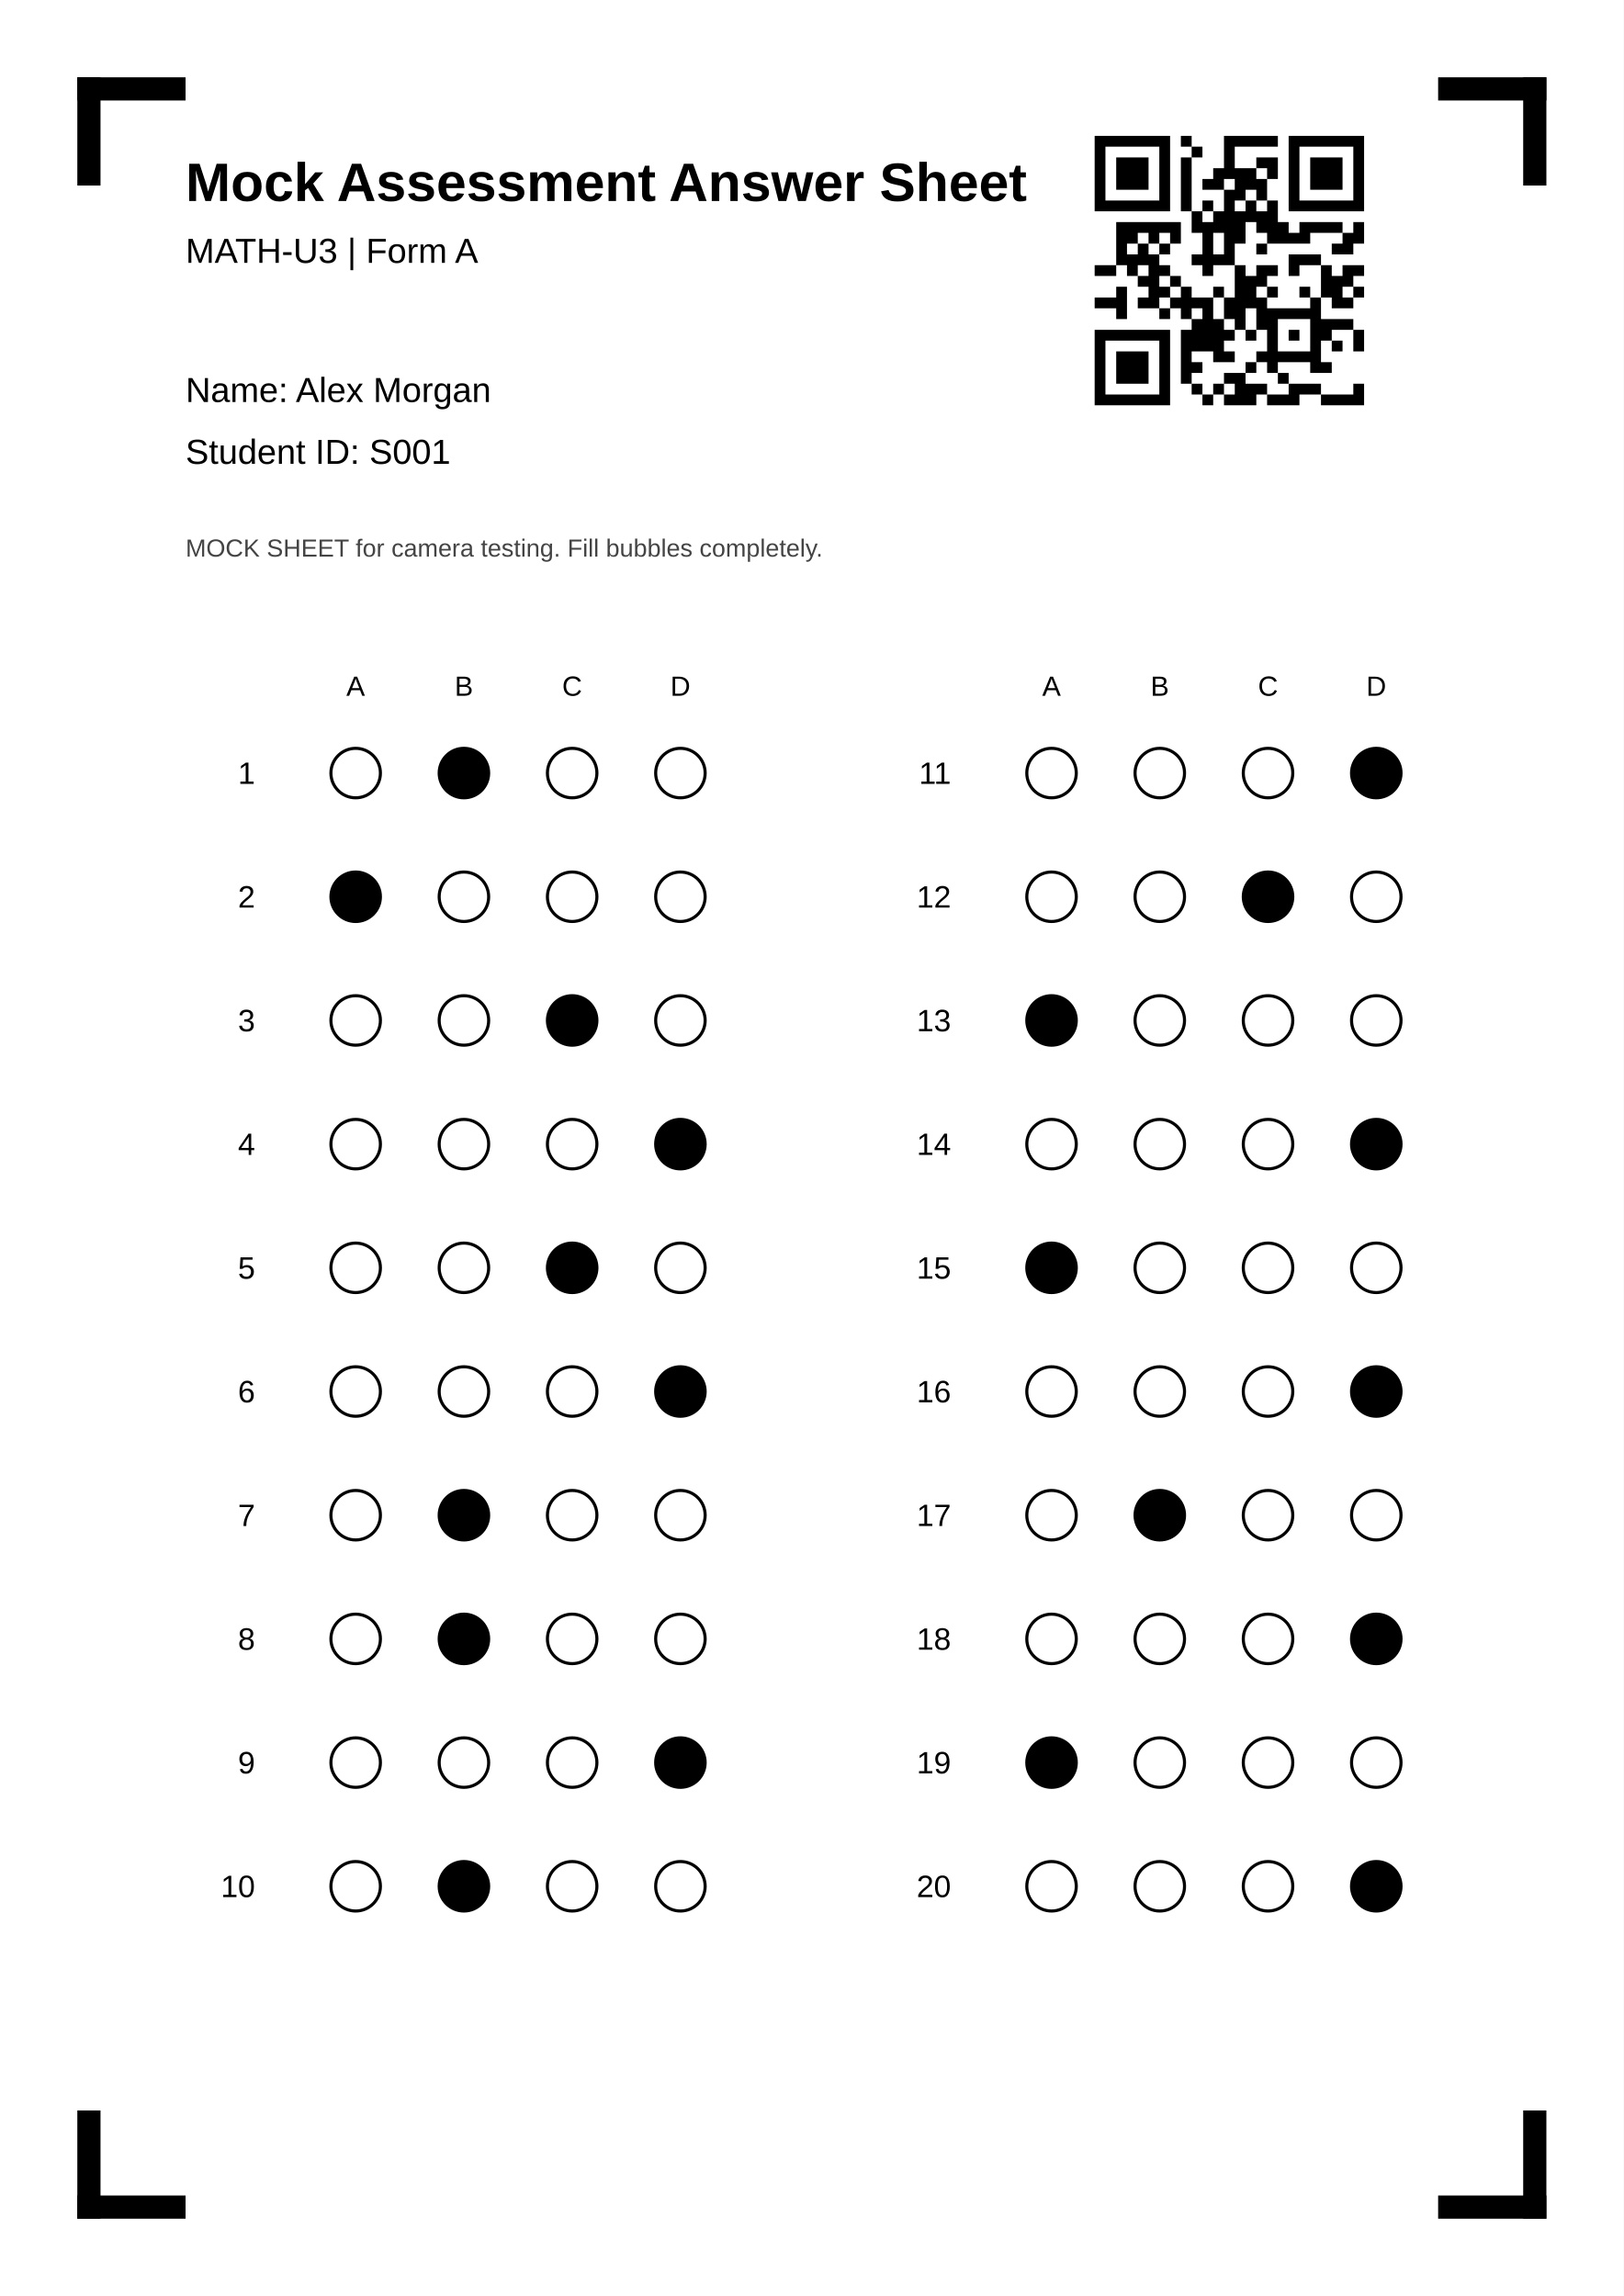
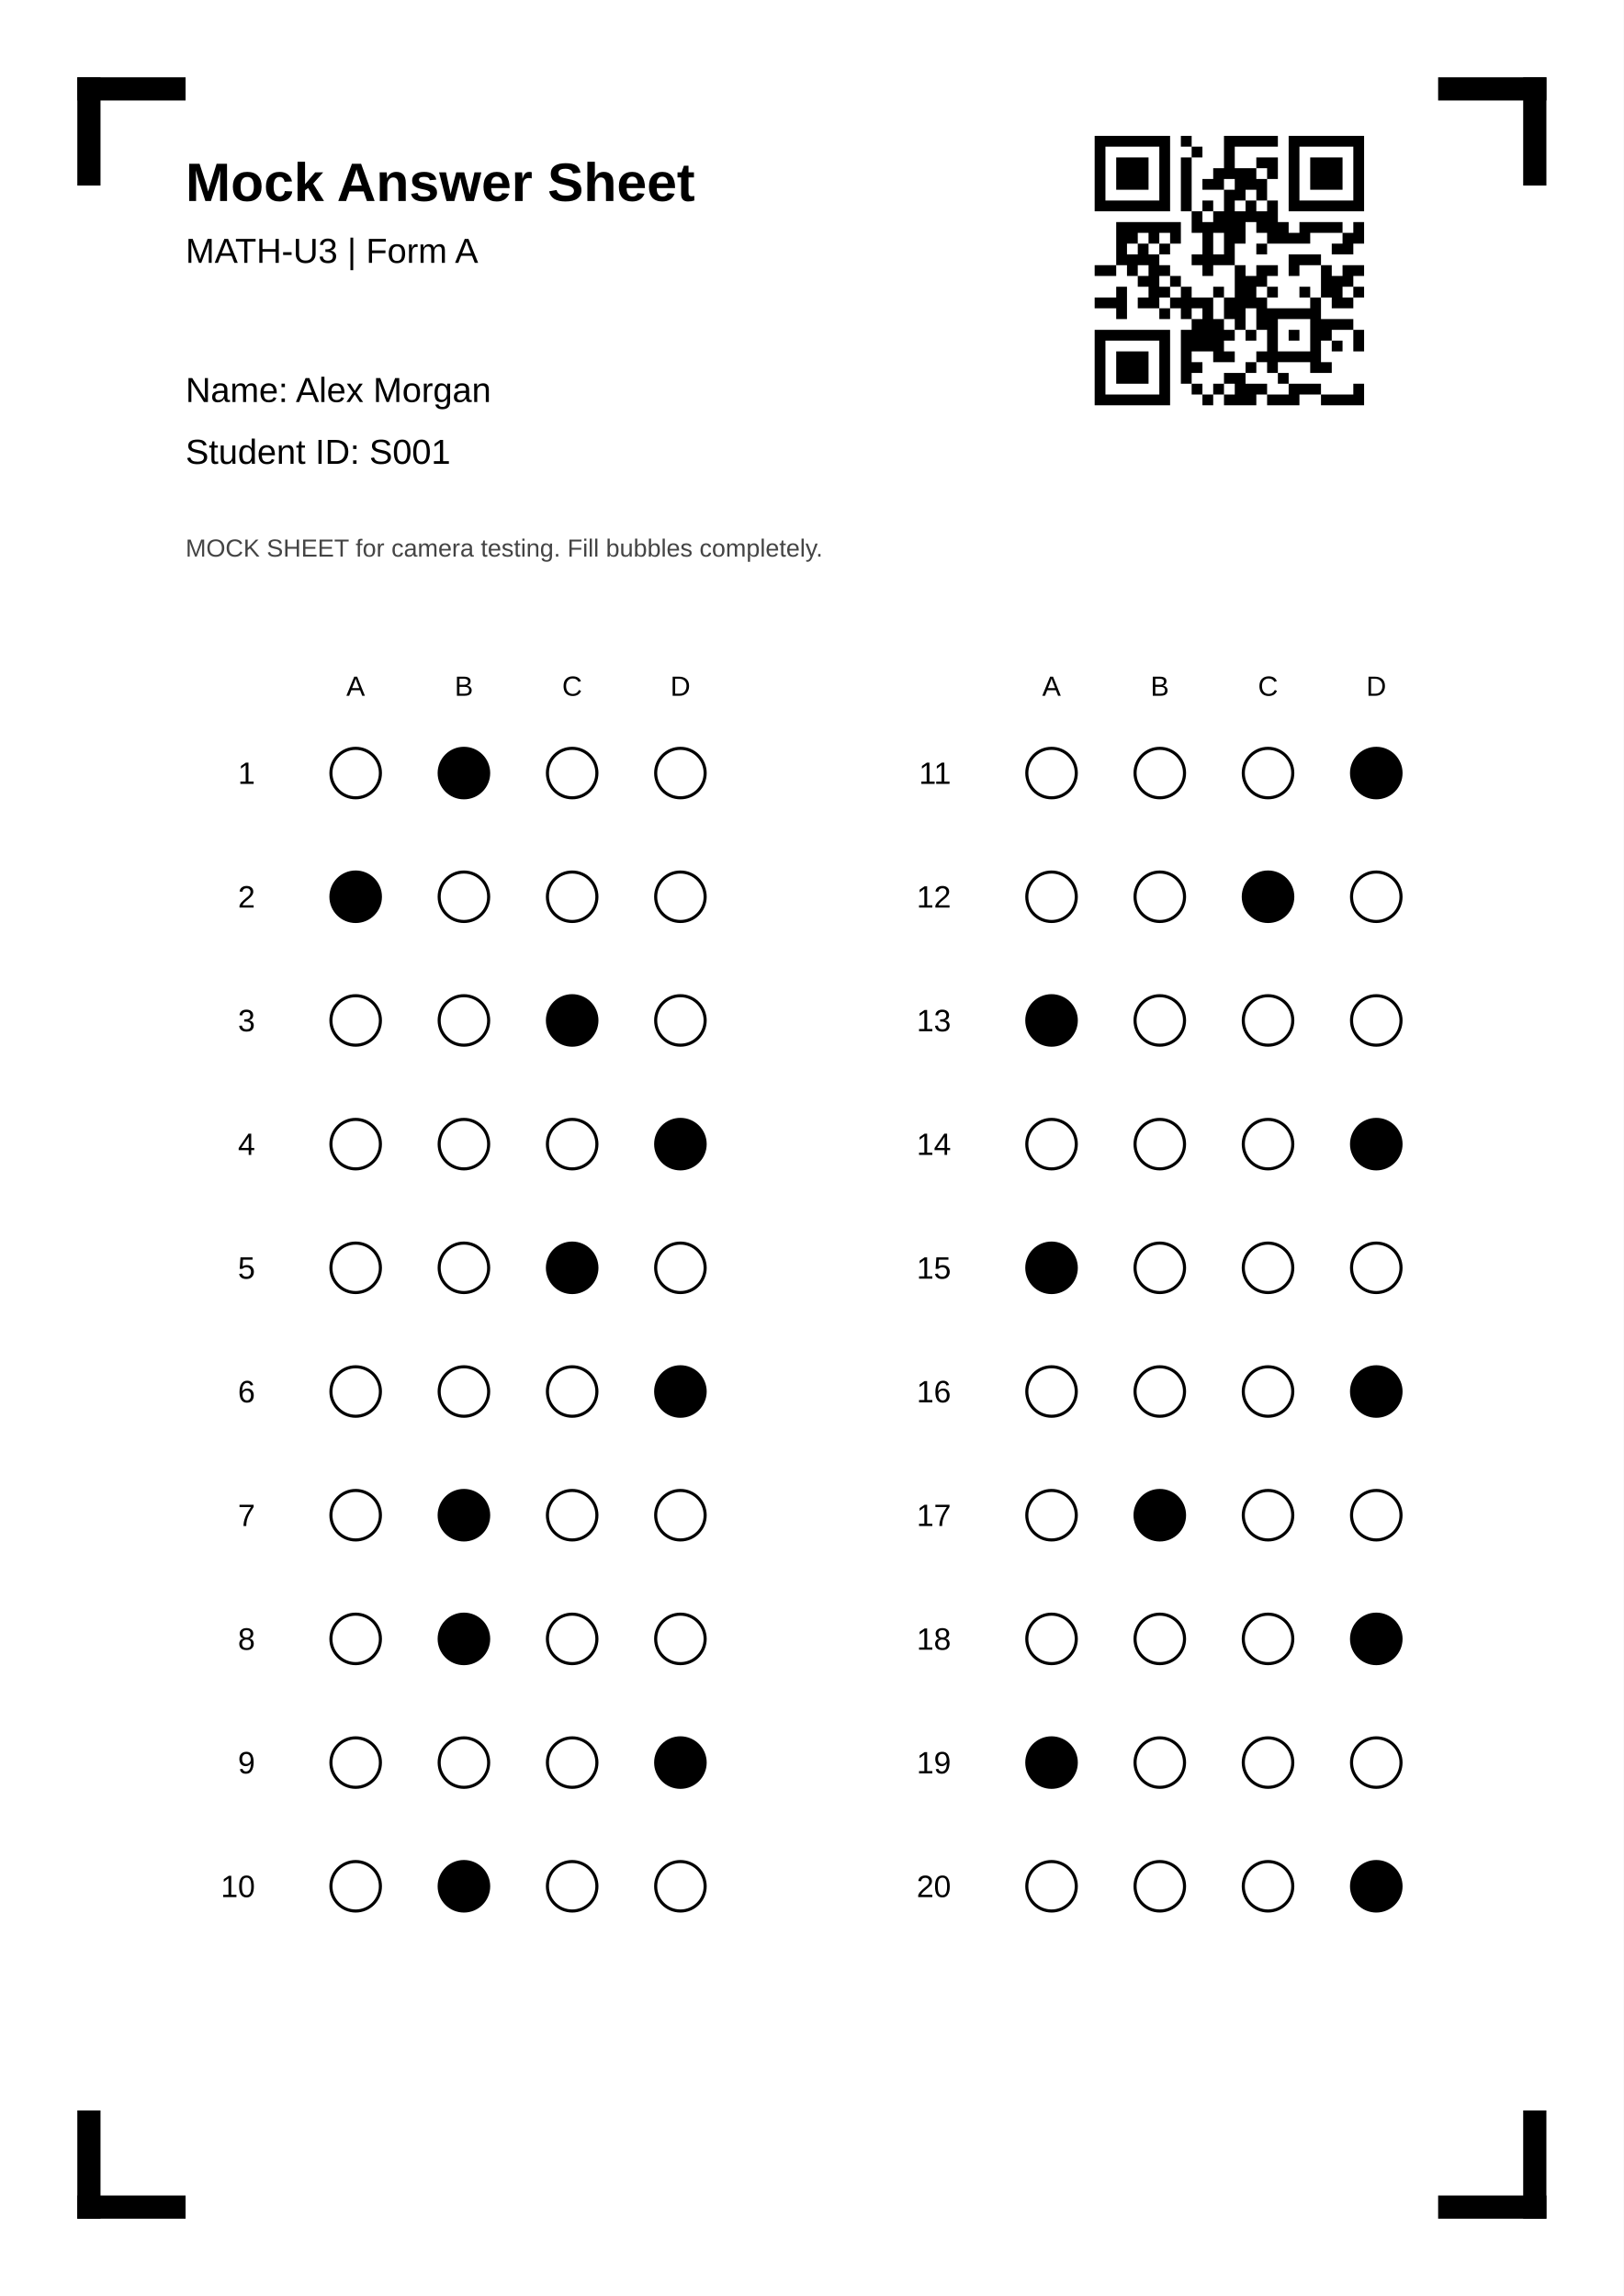
<svg xmlns="http://www.w3.org/2000/svg" width="210mm" height="297mm" viewBox="0 0 210 297" font-family="Arial, Helvetica, sans-serif">
  <rect width="210" height="297" fill="#fff" />
  <rect x="10" y="10" width="14" height="3" fill="#000" />
  <rect x="10" y="10" width="3" height="14" fill="#000" />
  <rect x="186" y="10" width="14" height="3" fill="#000" />
  <rect x="197" y="10" width="3" height="14" fill="#000" />
  <rect x="10" y="284" width="14" height="3" fill="#000" />
  <rect x="10" y="273" width="3" height="14" fill="#000" />
  <rect x="186" y="284" width="14" height="3" fill="#000" />
  <rect x="197" y="273" width="3" height="14" fill="#000" />
  <path fill="#000" d="M141.576 17.576h1.394v1.394h-1.394zM142.970 17.576h1.394v1.394h-1.394zM144.364 17.576h1.394v1.394h-1.394zM145.758 17.576h1.394v1.394h-1.394zM147.152 17.576h1.394v1.394h-1.394zM148.545 17.576h1.394v1.394h-1.394zM149.939 17.576h1.394v1.394h-1.394zM152.727 17.576h1.394v1.394h-1.394zM158.303 17.576h1.394v1.394h-1.394zM159.697 17.576h1.394v1.394h-1.394zM161.091 17.576h1.394v1.394h-1.394zM162.485 17.576h1.394v1.394h-1.394zM163.879 17.576h1.394v1.394h-1.394zM166.667 17.576h1.394v1.394h-1.394zM168.061 17.576h1.394v1.394h-1.394zM169.455 17.576h1.394v1.394h-1.394zM170.848 17.576h1.394v1.394h-1.394zM172.242 17.576h1.394v1.394h-1.394zM173.636 17.576h1.394v1.394h-1.394zM175.030 17.576h1.394v1.394h-1.394zM141.576 18.970h1.394v1.394h-1.394zM149.939 18.970h1.394v1.394h-1.394zM154.121 18.970h1.394v1.394h-1.394zM158.303 18.970h1.394v1.394h-1.394zM166.667 18.970h1.394v1.394h-1.394zM175.030 18.970h1.394v1.394h-1.394zM141.576 20.364h1.394v1.394h-1.394zM144.364 20.364h1.394v1.394h-1.394zM145.758 20.364h1.394v1.394h-1.394zM147.152 20.364h1.394v1.394h-1.394zM149.939 20.364h1.394v1.394h-1.394zM152.727 20.364h1.394v1.394h-1.394zM158.303 20.364h1.394v1.394h-1.394zM162.485 20.364h1.394v1.394h-1.394zM163.879 20.364h1.394v1.394h-1.394zM166.667 20.364h1.394v1.394h-1.394zM169.455 20.364h1.394v1.394h-1.394zM170.848 20.364h1.394v1.394h-1.394zM172.242 20.364h1.394v1.394h-1.394zM175.030 20.364h1.394v1.394h-1.394zM141.576 21.758h1.394v1.394h-1.394zM144.364 21.758h1.394v1.394h-1.394zM145.758 21.758h1.394v1.394h-1.394zM147.152 21.758h1.394v1.394h-1.394zM149.939 21.758h1.394v1.394h-1.394zM152.727 21.758h1.394v1.394h-1.394zM156.909 21.758h1.394v1.394h-1.394zM158.303 21.758h1.394v1.394h-1.394zM159.697 21.758h1.394v1.394h-1.394zM161.091 21.758h1.394v1.394h-1.394zM163.879 21.758h1.394v1.394h-1.394zM166.667 21.758h1.394v1.394h-1.394zM169.455 21.758h1.394v1.394h-1.394zM170.848 21.758h1.394v1.394h-1.394zM172.242 21.758h1.394v1.394h-1.394zM175.030 21.758h1.394v1.394h-1.394zM141.576 23.152h1.394v1.394h-1.394zM144.364 23.152h1.394v1.394h-1.394zM145.758 23.152h1.394v1.394h-1.394zM147.152 23.152h1.394v1.394h-1.394zM149.939 23.152h1.394v1.394h-1.394zM152.727 23.152h1.394v1.394h-1.394zM155.515 23.152h1.394v1.394h-1.394zM156.909 23.152h1.394v1.394h-1.394zM159.697 23.152h1.394v1.394h-1.394zM161.091 23.152h1.394v1.394h-1.394zM162.485 23.152h1.394v1.394h-1.394zM166.667 23.152h1.394v1.394h-1.394zM169.455 23.152h1.394v1.394h-1.394zM170.848 23.152h1.394v1.394h-1.394zM172.242 23.152h1.394v1.394h-1.394zM175.030 23.152h1.394v1.394h-1.394zM141.576 24.545h1.394v1.394h-1.394zM149.939 24.545h1.394v1.394h-1.394zM152.727 24.545h1.394v1.394h-1.394zM158.303 24.545h1.394v1.394h-1.394zM159.697 24.545h1.394v1.394h-1.394zM162.485 24.545h1.394v1.394h-1.394zM166.667 24.545h1.394v1.394h-1.394zM175.030 24.545h1.394v1.394h-1.394zM141.576 25.939h1.394v1.394h-1.394zM142.970 25.939h1.394v1.394h-1.394zM144.364 25.939h1.394v1.394h-1.394zM145.758 25.939h1.394v1.394h-1.394zM147.152 25.939h1.394v1.394h-1.394zM148.545 25.939h1.394v1.394h-1.394zM149.939 25.939h1.394v1.394h-1.394zM152.727 25.939h1.394v1.394h-1.394zM155.515 25.939h1.394v1.394h-1.394zM158.303 25.939h1.394v1.394h-1.394zM161.091 25.939h1.394v1.394h-1.394zM163.879 25.939h1.394v1.394h-1.394zM166.667 25.939h1.394v1.394h-1.394zM168.061 25.939h1.394v1.394h-1.394zM169.455 25.939h1.394v1.394h-1.394zM170.848 25.939h1.394v1.394h-1.394zM172.242 25.939h1.394v1.394h-1.394zM173.636 25.939h1.394v1.394h-1.394zM175.030 25.939h1.394v1.394h-1.394zM154.121 27.333h1.394v1.394h-1.394zM156.909 27.333h1.394v1.394h-1.394zM158.303 27.333h1.394v1.394h-1.394zM159.697 27.333h1.394v1.394h-1.394zM161.091 27.333h1.394v1.394h-1.394zM162.485 27.333h1.394v1.394h-1.394zM163.879 27.333h1.394v1.394h-1.394zM144.364 28.727h1.394v1.394h-1.394zM145.758 28.727h1.394v1.394h-1.394zM147.152 28.727h1.394v1.394h-1.394zM148.545 28.727h1.394v1.394h-1.394zM149.939 28.727h1.394v1.394h-1.394zM151.333 28.727h1.394v1.394h-1.394zM154.121 28.727h1.394v1.394h-1.394zM155.515 28.727h1.394v1.394h-1.394zM156.909 28.727h1.394v1.394h-1.394zM158.303 28.727h1.394v1.394h-1.394zM159.697 28.727h1.394v1.394h-1.394zM162.485 28.727h1.394v1.394h-1.394zM163.879 28.727h1.394v1.394h-1.394zM165.273 28.727h1.394v1.394h-1.394zM168.061 28.727h1.394v1.394h-1.394zM169.455 28.727h1.394v1.394h-1.394zM170.848 28.727h1.394v1.394h-1.394zM172.242 28.727h1.394v1.394h-1.394zM175.030 28.727h1.394v1.394h-1.394zM144.364 30.121h1.394v1.394h-1.394zM145.758 30.121h1.394v1.394h-1.394zM148.545 30.121h1.394v1.394h-1.394zM151.333 30.121h1.394v1.394h-1.394zM155.515 30.121h1.394v1.394h-1.394zM158.303 30.121h1.394v1.394h-1.394zM159.697 30.121h1.394v1.394h-1.394zM163.879 30.121h1.394v1.394h-1.394zM165.273 30.121h1.394v1.394h-1.394zM166.667 30.121h1.394v1.394h-1.394zM168.061 30.121h1.394v1.394h-1.394zM173.636 30.121h1.394v1.394h-1.394zM175.030 30.121h1.394v1.394h-1.394zM144.364 31.515h1.394v1.394h-1.394zM147.152 31.515h1.394v1.394h-1.394zM149.939 31.515h1.394v1.394h-1.394zM155.515 31.515h1.394v1.394h-1.394zM158.303 31.515h1.394v1.394h-1.394zM162.485 31.515h1.394v1.394h-1.394zM172.242 31.515h1.394v1.394h-1.394zM173.636 31.515h1.394v1.394h-1.394zM144.364 32.909h1.394v1.394h-1.394zM145.758 32.909h1.394v1.394h-1.394zM147.152 32.909h1.394v1.394h-1.394zM148.545 32.909h1.394v1.394h-1.394zM154.121 32.909h1.394v1.394h-1.394zM155.515 32.909h1.394v1.394h-1.394zM156.909 32.909h1.394v1.394h-1.394zM158.303 32.909h1.394v1.394h-1.394zM166.667 32.909h1.394v1.394h-1.394zM168.061 32.909h1.394v1.394h-1.394zM169.455 32.909h1.394v1.394h-1.394zM141.576 34.303h1.394v1.394h-1.394zM142.970 34.303h1.394v1.394h-1.394zM145.758 34.303h1.394v1.394h-1.394zM148.545 34.303h1.394v1.394h-1.394zM149.939 34.303h1.394v1.394h-1.394zM155.515 34.303h1.394v1.394h-1.394zM159.697 34.303h1.394v1.394h-1.394zM162.485 34.303h1.394v1.394h-1.394zM163.879 34.303h1.394v1.394h-1.394zM166.667 34.303h1.394v1.394h-1.394zM170.848 34.303h1.394v1.394h-1.394zM173.636 34.303h1.394v1.394h-1.394zM175.030 34.303h1.394v1.394h-1.394zM147.152 35.697h1.394v1.394h-1.394zM148.545 35.697h1.394v1.394h-1.394zM151.333 35.697h1.394v1.394h-1.394zM159.697 35.697h1.394v1.394h-1.394zM161.091 35.697h1.394v1.394h-1.394zM162.485 35.697h1.394v1.394h-1.394zM170.848 35.697h1.394v1.394h-1.394zM172.242 35.697h1.394v1.394h-1.394zM173.636 35.697h1.394v1.394h-1.394zM144.364 37.091h1.394v1.394h-1.394zM148.545 37.091h1.394v1.394h-1.394zM149.939 37.091h1.394v1.394h-1.394zM152.727 37.091h1.394v1.394h-1.394zM156.909 37.091h1.394v1.394h-1.394zM159.697 37.091h1.394v1.394h-1.394zM161.091 37.091h1.394v1.394h-1.394zM163.879 37.091h1.394v1.394h-1.394zM168.061 37.091h1.394v1.394h-1.394zM170.848 37.091h1.394v1.394h-1.394zM172.242 37.091h1.394v1.394h-1.394zM175.030 37.091h1.394v1.394h-1.394zM141.576 38.485h1.394v1.394h-1.394zM142.970 38.485h1.394v1.394h-1.394zM144.364 38.485h1.394v1.394h-1.394zM147.152 38.485h1.394v1.394h-1.394zM148.545 38.485h1.394v1.394h-1.394zM151.333 38.485h1.394v1.394h-1.394zM152.727 38.485h1.394v1.394h-1.394zM154.121 38.485h1.394v1.394h-1.394zM155.515 38.485h1.394v1.394h-1.394zM158.303 38.485h1.394v1.394h-1.394zM159.697 38.485h1.394v1.394h-1.394zM161.091 38.485h1.394v1.394h-1.394zM162.485 38.485h1.394v1.394h-1.394zM169.455 38.485h1.394v1.394h-1.394zM172.242 38.485h1.394v1.394h-1.394zM173.636 38.485h1.394v1.394h-1.394zM144.364 39.879h1.394v1.394h-1.394zM149.939 39.879h1.394v1.394h-1.394zM152.727 39.879h1.394v1.394h-1.394zM155.515 39.879h1.394v1.394h-1.394zM158.303 39.879h1.394v1.394h-1.394zM159.697 39.879h1.394v1.394h-1.394zM162.485 39.879h1.394v1.394h-1.394zM163.879 39.879h1.394v1.394h-1.394zM165.273 39.879h1.394v1.394h-1.394zM166.667 39.879h1.394v1.394h-1.394zM168.061 39.879h1.394v1.394h-1.394zM169.455 39.879h1.394v1.394h-1.394zM154.121 41.273h1.394v1.394h-1.394zM155.515 41.273h1.394v1.394h-1.394zM156.909 41.273h1.394v1.394h-1.394zM159.697 41.273h1.394v1.394h-1.394zM162.485 41.273h1.394v1.394h-1.394zM163.879 41.273h1.394v1.394h-1.394zM169.455 41.273h1.394v1.394h-1.394zM170.848 41.273h1.394v1.394h-1.394zM172.242 41.273h1.394v1.394h-1.394zM173.636 41.273h1.394v1.394h-1.394zM141.576 42.667h1.394v1.394h-1.394zM142.970 42.667h1.394v1.394h-1.394zM144.364 42.667h1.394v1.394h-1.394zM145.758 42.667h1.394v1.394h-1.394zM147.152 42.667h1.394v1.394h-1.394zM148.545 42.667h1.394v1.394h-1.394zM149.939 42.667h1.394v1.394h-1.394zM152.727 42.667h1.394v1.394h-1.394zM154.121 42.667h1.394v1.394h-1.394zM155.515 42.667h1.394v1.394h-1.394zM156.909 42.667h1.394v1.394h-1.394zM158.303 42.667h1.394v1.394h-1.394zM161.091 42.667h1.394v1.394h-1.394zM163.879 42.667h1.394v1.394h-1.394zM166.667 42.667h1.394v1.394h-1.394zM169.455 42.667h1.394v1.394h-1.394zM170.848 42.667h1.394v1.394h-1.394zM175.030 42.667h1.394v1.394h-1.394zM141.576 44.061h1.394v1.394h-1.394zM149.939 44.061h1.394v1.394h-1.394zM152.727 44.061h1.394v1.394h-1.394zM154.121 44.061h1.394v1.394h-1.394zM155.515 44.061h1.394v1.394h-1.394zM156.909 44.061h1.394v1.394h-1.394zM163.879 44.061h1.394v1.394h-1.394zM169.455 44.061h1.394v1.394h-1.394zM172.242 44.061h1.394v1.394h-1.394zM175.030 44.061h1.394v1.394h-1.394zM141.576 45.455h1.394v1.394h-1.394zM144.364 45.455h1.394v1.394h-1.394zM145.758 45.455h1.394v1.394h-1.394zM147.152 45.455h1.394v1.394h-1.394zM149.939 45.455h1.394v1.394h-1.394zM152.727 45.455h1.394v1.394h-1.394zM156.909 45.455h1.394v1.394h-1.394zM158.303 45.455h1.394v1.394h-1.394zM162.485 45.455h1.394v1.394h-1.394zM163.879 45.455h1.394v1.394h-1.394zM165.273 45.455h1.394v1.394h-1.394zM166.667 45.455h1.394v1.394h-1.394zM168.061 45.455h1.394v1.394h-1.394zM169.455 45.455h1.394v1.394h-1.394zM141.576 46.848h1.394v1.394h-1.394zM144.364 46.848h1.394v1.394h-1.394zM145.758 46.848h1.394v1.394h-1.394zM147.152 46.848h1.394v1.394h-1.394zM149.939 46.848h1.394v1.394h-1.394zM152.727 46.848h1.394v1.394h-1.394zM154.121 46.848h1.394v1.394h-1.394zM161.091 46.848h1.394v1.394h-1.394zM163.879 46.848h1.394v1.394h-1.394zM169.455 46.848h1.394v1.394h-1.394zM170.848 46.848h1.394v1.394h-1.394zM141.576 48.242h1.394v1.394h-1.394zM144.364 48.242h1.394v1.394h-1.394zM145.758 48.242h1.394v1.394h-1.394zM147.152 48.242h1.394v1.394h-1.394zM149.939 48.242h1.394v1.394h-1.394zM152.727 48.242h1.394v1.394h-1.394zM158.303 48.242h1.394v1.394h-1.394zM159.697 48.242h1.394v1.394h-1.394zM165.273 48.242h1.394v1.394h-1.394zM141.576 49.636h1.394v1.394h-1.394zM149.939 49.636h1.394v1.394h-1.394zM154.121 49.636h1.394v1.394h-1.394zM156.909 49.636h1.394v1.394h-1.394zM159.697 49.636h1.394v1.394h-1.394zM161.091 49.636h1.394v1.394h-1.394zM162.485 49.636h1.394v1.394h-1.394zM166.667 49.636h1.394v1.394h-1.394zM168.061 49.636h1.394v1.394h-1.394zM169.455 49.636h1.394v1.394h-1.394zM175.030 49.636h1.394v1.394h-1.394zM141.576 51.030h1.394v1.394h-1.394zM142.970 51.030h1.394v1.394h-1.394zM144.364 51.030h1.394v1.394h-1.394zM145.758 51.030h1.394v1.394h-1.394zM147.152 51.030h1.394v1.394h-1.394zM148.545 51.030h1.394v1.394h-1.394zM149.939 51.030h1.394v1.394h-1.394zM155.515 51.030h1.394v1.394h-1.394zM158.303 51.030h1.394v1.394h-1.394zM159.697 51.030h1.394v1.394h-1.394zM161.091 51.030h1.394v1.394h-1.394zM163.879 51.030h1.394v1.394h-1.394zM165.273 51.030h1.394v1.394h-1.394zM166.667 51.030h1.394v1.394h-1.394zM170.848 51.030h1.394v1.394h-1.394zM172.242 51.030h1.394v1.394h-1.394zM173.636 51.030h1.394v1.394h-1.394zM175.030 51.030h1.394v1.394h-1.394z" />
-   <text x="24" y="26" font-size="7" font-weight="bold">Mock Assessment Answer Sheet</text>
+   <text x="24" y="26" font-size="7" font-weight="bold">Mock Answer Sheet</text>
  <text x="24" y="34" font-size="4.5">MATH-U3  |  Form A</text>
  <text x="24" y="52" font-size="4.5">Name: Alex Morgan</text>
  <text x="24" y="60" font-size="4.5">Student ID: S001</text>
  <text x="24" y="72" font-size="3.2" fill="#444">MOCK SHEET for camera testing. Fill bubbles completely.</text>
  <text x="46" y="90" font-size="3.6" text-anchor="middle">A</text>
  <text x="60" y="90" font-size="3.6" text-anchor="middle">B</text>
  <text x="74" y="90" font-size="3.6" text-anchor="middle">C</text>
  <text x="88" y="90" font-size="3.6" text-anchor="middle">D</text>
  <text x="136" y="90" font-size="3.6" text-anchor="middle">A</text>
  <text x="150" y="90" font-size="3.6" text-anchor="middle">B</text>
  <text x="164" y="90" font-size="3.6" text-anchor="middle">C</text>
  <text x="178" y="90" font-size="3.6" text-anchor="middle">D</text>
  <circle cx="46" cy="100" r="3.2" fill="none" stroke="#000" stroke-width="0.4" />
  <text x="33" y="101.4" font-size="4" text-anchor="end">1</text>
  <circle cx="60" cy="100" r="3.2" fill="#000" stroke="#000" stroke-width="0.4" />
  <circle cx="74" cy="100" r="3.2" fill="none" stroke="#000" stroke-width="0.4" />
  <circle cx="88" cy="100" r="3.2" fill="none" stroke="#000" stroke-width="0.4" />
  <circle cx="46" cy="116" r="3.2" fill="#000" stroke="#000" stroke-width="0.4" />
  <text x="33" y="117.4" font-size="4" text-anchor="end">2</text>
  <circle cx="60" cy="116" r="3.2" fill="none" stroke="#000" stroke-width="0.4" />
  <circle cx="74" cy="116" r="3.2" fill="none" stroke="#000" stroke-width="0.4" />
  <circle cx="88" cy="116" r="3.2" fill="none" stroke="#000" stroke-width="0.4" />
  <circle cx="46" cy="132" r="3.2" fill="none" stroke="#000" stroke-width="0.4" />
  <text x="33" y="133.4" font-size="4" text-anchor="end">3</text>
  <circle cx="60" cy="132" r="3.2" fill="none" stroke="#000" stroke-width="0.4" />
  <circle cx="74" cy="132" r="3.2" fill="#000" stroke="#000" stroke-width="0.4" />
  <circle cx="88" cy="132" r="3.2" fill="none" stroke="#000" stroke-width="0.4" />
  <circle cx="46" cy="148" r="3.2" fill="none" stroke="#000" stroke-width="0.4" />
  <text x="33" y="149.4" font-size="4" text-anchor="end">4</text>
  <circle cx="60" cy="148" r="3.2" fill="none" stroke="#000" stroke-width="0.4" />
  <circle cx="74" cy="148" r="3.2" fill="none" stroke="#000" stroke-width="0.4" />
  <circle cx="88" cy="148" r="3.2" fill="#000" stroke="#000" stroke-width="0.4" />
  <circle cx="46" cy="164" r="3.2" fill="none" stroke="#000" stroke-width="0.4" />
  <text x="33" y="165.4" font-size="4" text-anchor="end">5</text>
  <circle cx="60" cy="164" r="3.2" fill="none" stroke="#000" stroke-width="0.4" />
  <circle cx="74" cy="164" r="3.2" fill="#000" stroke="#000" stroke-width="0.4" />
  <circle cx="88" cy="164" r="3.2" fill="none" stroke="#000" stroke-width="0.4" />
  <circle cx="46" cy="180" r="3.2" fill="none" stroke="#000" stroke-width="0.4" />
  <text x="33" y="181.4" font-size="4" text-anchor="end">6</text>
  <circle cx="60" cy="180" r="3.2" fill="none" stroke="#000" stroke-width="0.4" />
  <circle cx="74" cy="180" r="3.2" fill="none" stroke="#000" stroke-width="0.4" />
  <circle cx="88" cy="180" r="3.2" fill="#000" stroke="#000" stroke-width="0.4" />
  <circle cx="46" cy="196" r="3.2" fill="none" stroke="#000" stroke-width="0.4" />
  <text x="33" y="197.4" font-size="4" text-anchor="end">7</text>
  <circle cx="60" cy="196" r="3.2" fill="#000" stroke="#000" stroke-width="0.4" />
  <circle cx="74" cy="196" r="3.2" fill="none" stroke="#000" stroke-width="0.4" />
  <circle cx="88" cy="196" r="3.2" fill="none" stroke="#000" stroke-width="0.4" />
  <circle cx="46" cy="212" r="3.2" fill="none" stroke="#000" stroke-width="0.4" />
  <text x="33" y="213.4" font-size="4" text-anchor="end">8</text>
  <circle cx="60" cy="212" r="3.2" fill="#000" stroke="#000" stroke-width="0.4" />
  <circle cx="74" cy="212" r="3.2" fill="none" stroke="#000" stroke-width="0.4" />
  <circle cx="88" cy="212" r="3.2" fill="none" stroke="#000" stroke-width="0.4" />
  <circle cx="46" cy="228" r="3.2" fill="none" stroke="#000" stroke-width="0.4" />
  <text x="33" y="229.4" font-size="4" text-anchor="end">9</text>
  <circle cx="60" cy="228" r="3.2" fill="none" stroke="#000" stroke-width="0.4" />
  <circle cx="74" cy="228" r="3.2" fill="none" stroke="#000" stroke-width="0.4" />
  <circle cx="88" cy="228" r="3.2" fill="#000" stroke="#000" stroke-width="0.4" />
  <circle cx="46" cy="244" r="3.2" fill="none" stroke="#000" stroke-width="0.4" />
  <text x="33" y="245.4" font-size="4" text-anchor="end">10</text>
  <circle cx="60" cy="244" r="3.2" fill="#000" stroke="#000" stroke-width="0.4" />
  <circle cx="74" cy="244" r="3.2" fill="none" stroke="#000" stroke-width="0.4" />
  <circle cx="88" cy="244" r="3.2" fill="none" stroke="#000" stroke-width="0.4" />
  <circle cx="136" cy="100" r="3.2" fill="none" stroke="#000" stroke-width="0.4" />
  <text x="123" y="101.4" font-size="4" text-anchor="end">11</text>
  <circle cx="150" cy="100" r="3.2" fill="none" stroke="#000" stroke-width="0.4" />
  <circle cx="164" cy="100" r="3.2" fill="none" stroke="#000" stroke-width="0.4" />
  <circle cx="178" cy="100" r="3.2" fill="#000" stroke="#000" stroke-width="0.4" />
  <circle cx="136" cy="116" r="3.2" fill="none" stroke="#000" stroke-width="0.4" />
  <text x="123" y="117.4" font-size="4" text-anchor="end">12</text>
  <circle cx="150" cy="116" r="3.2" fill="none" stroke="#000" stroke-width="0.4" />
  <circle cx="164" cy="116" r="3.2" fill="#000" stroke="#000" stroke-width="0.4" />
  <circle cx="178" cy="116" r="3.2" fill="none" stroke="#000" stroke-width="0.4" />
  <circle cx="136" cy="132" r="3.2" fill="#000" stroke="#000" stroke-width="0.4" />
  <text x="123" y="133.4" font-size="4" text-anchor="end">13</text>
  <circle cx="150" cy="132" r="3.2" fill="none" stroke="#000" stroke-width="0.4" />
  <circle cx="164" cy="132" r="3.2" fill="none" stroke="#000" stroke-width="0.4" />
  <circle cx="178" cy="132" r="3.2" fill="none" stroke="#000" stroke-width="0.4" />
  <circle cx="136" cy="148" r="3.2" fill="none" stroke="#000" stroke-width="0.4" />
  <text x="123" y="149.4" font-size="4" text-anchor="end">14</text>
  <circle cx="150" cy="148" r="3.2" fill="none" stroke="#000" stroke-width="0.4" />
  <circle cx="164" cy="148" r="3.2" fill="none" stroke="#000" stroke-width="0.4" />
  <circle cx="178" cy="148" r="3.2" fill="#000" stroke="#000" stroke-width="0.4" />
  <circle cx="136" cy="164" r="3.2" fill="#000" stroke="#000" stroke-width="0.4" />
  <text x="123" y="165.4" font-size="4" text-anchor="end">15</text>
  <circle cx="150" cy="164" r="3.2" fill="none" stroke="#000" stroke-width="0.4" />
  <circle cx="164" cy="164" r="3.2" fill="none" stroke="#000" stroke-width="0.4" />
  <circle cx="178" cy="164" r="3.2" fill="none" stroke="#000" stroke-width="0.4" />
  <circle cx="136" cy="180" r="3.2" fill="none" stroke="#000" stroke-width="0.4" />
  <text x="123" y="181.4" font-size="4" text-anchor="end">16</text>
  <circle cx="150" cy="180" r="3.2" fill="none" stroke="#000" stroke-width="0.4" />
  <circle cx="164" cy="180" r="3.2" fill="none" stroke="#000" stroke-width="0.4" />
  <circle cx="178" cy="180" r="3.2" fill="#000" stroke="#000" stroke-width="0.4" />
  <circle cx="136" cy="196" r="3.2" fill="none" stroke="#000" stroke-width="0.4" />
  <text x="123" y="197.4" font-size="4" text-anchor="end">17</text>
  <circle cx="150" cy="196" r="3.2" fill="#000" stroke="#000" stroke-width="0.4" />
  <circle cx="164" cy="196" r="3.2" fill="none" stroke="#000" stroke-width="0.4" />
  <circle cx="178" cy="196" r="3.2" fill="none" stroke="#000" stroke-width="0.4" />
  <circle cx="136" cy="212" r="3.2" fill="none" stroke="#000" stroke-width="0.4" />
  <text x="123" y="213.4" font-size="4" text-anchor="end">18</text>
  <circle cx="150" cy="212" r="3.2" fill="none" stroke="#000" stroke-width="0.4" />
  <circle cx="164" cy="212" r="3.2" fill="none" stroke="#000" stroke-width="0.4" />
  <circle cx="178" cy="212" r="3.2" fill="#000" stroke="#000" stroke-width="0.4" />
  <circle cx="136" cy="228" r="3.2" fill="#000" stroke="#000" stroke-width="0.4" />
  <text x="123" y="229.4" font-size="4" text-anchor="end">19</text>
  <circle cx="150" cy="228" r="3.2" fill="none" stroke="#000" stroke-width="0.4" />
  <circle cx="164" cy="228" r="3.2" fill="none" stroke="#000" stroke-width="0.4" />
  <circle cx="178" cy="228" r="3.2" fill="none" stroke="#000" stroke-width="0.4" />
  <circle cx="136" cy="244" r="3.2" fill="none" stroke="#000" stroke-width="0.4" />
  <text x="123" y="245.4" font-size="4" text-anchor="end">20</text>
  <circle cx="150" cy="244" r="3.2" fill="none" stroke="#000" stroke-width="0.4" />
  <circle cx="164" cy="244" r="3.2" fill="none" stroke="#000" stroke-width="0.4" />
  <circle cx="178" cy="244" r="3.2" fill="#000" stroke="#000" stroke-width="0.4" />
</svg>
